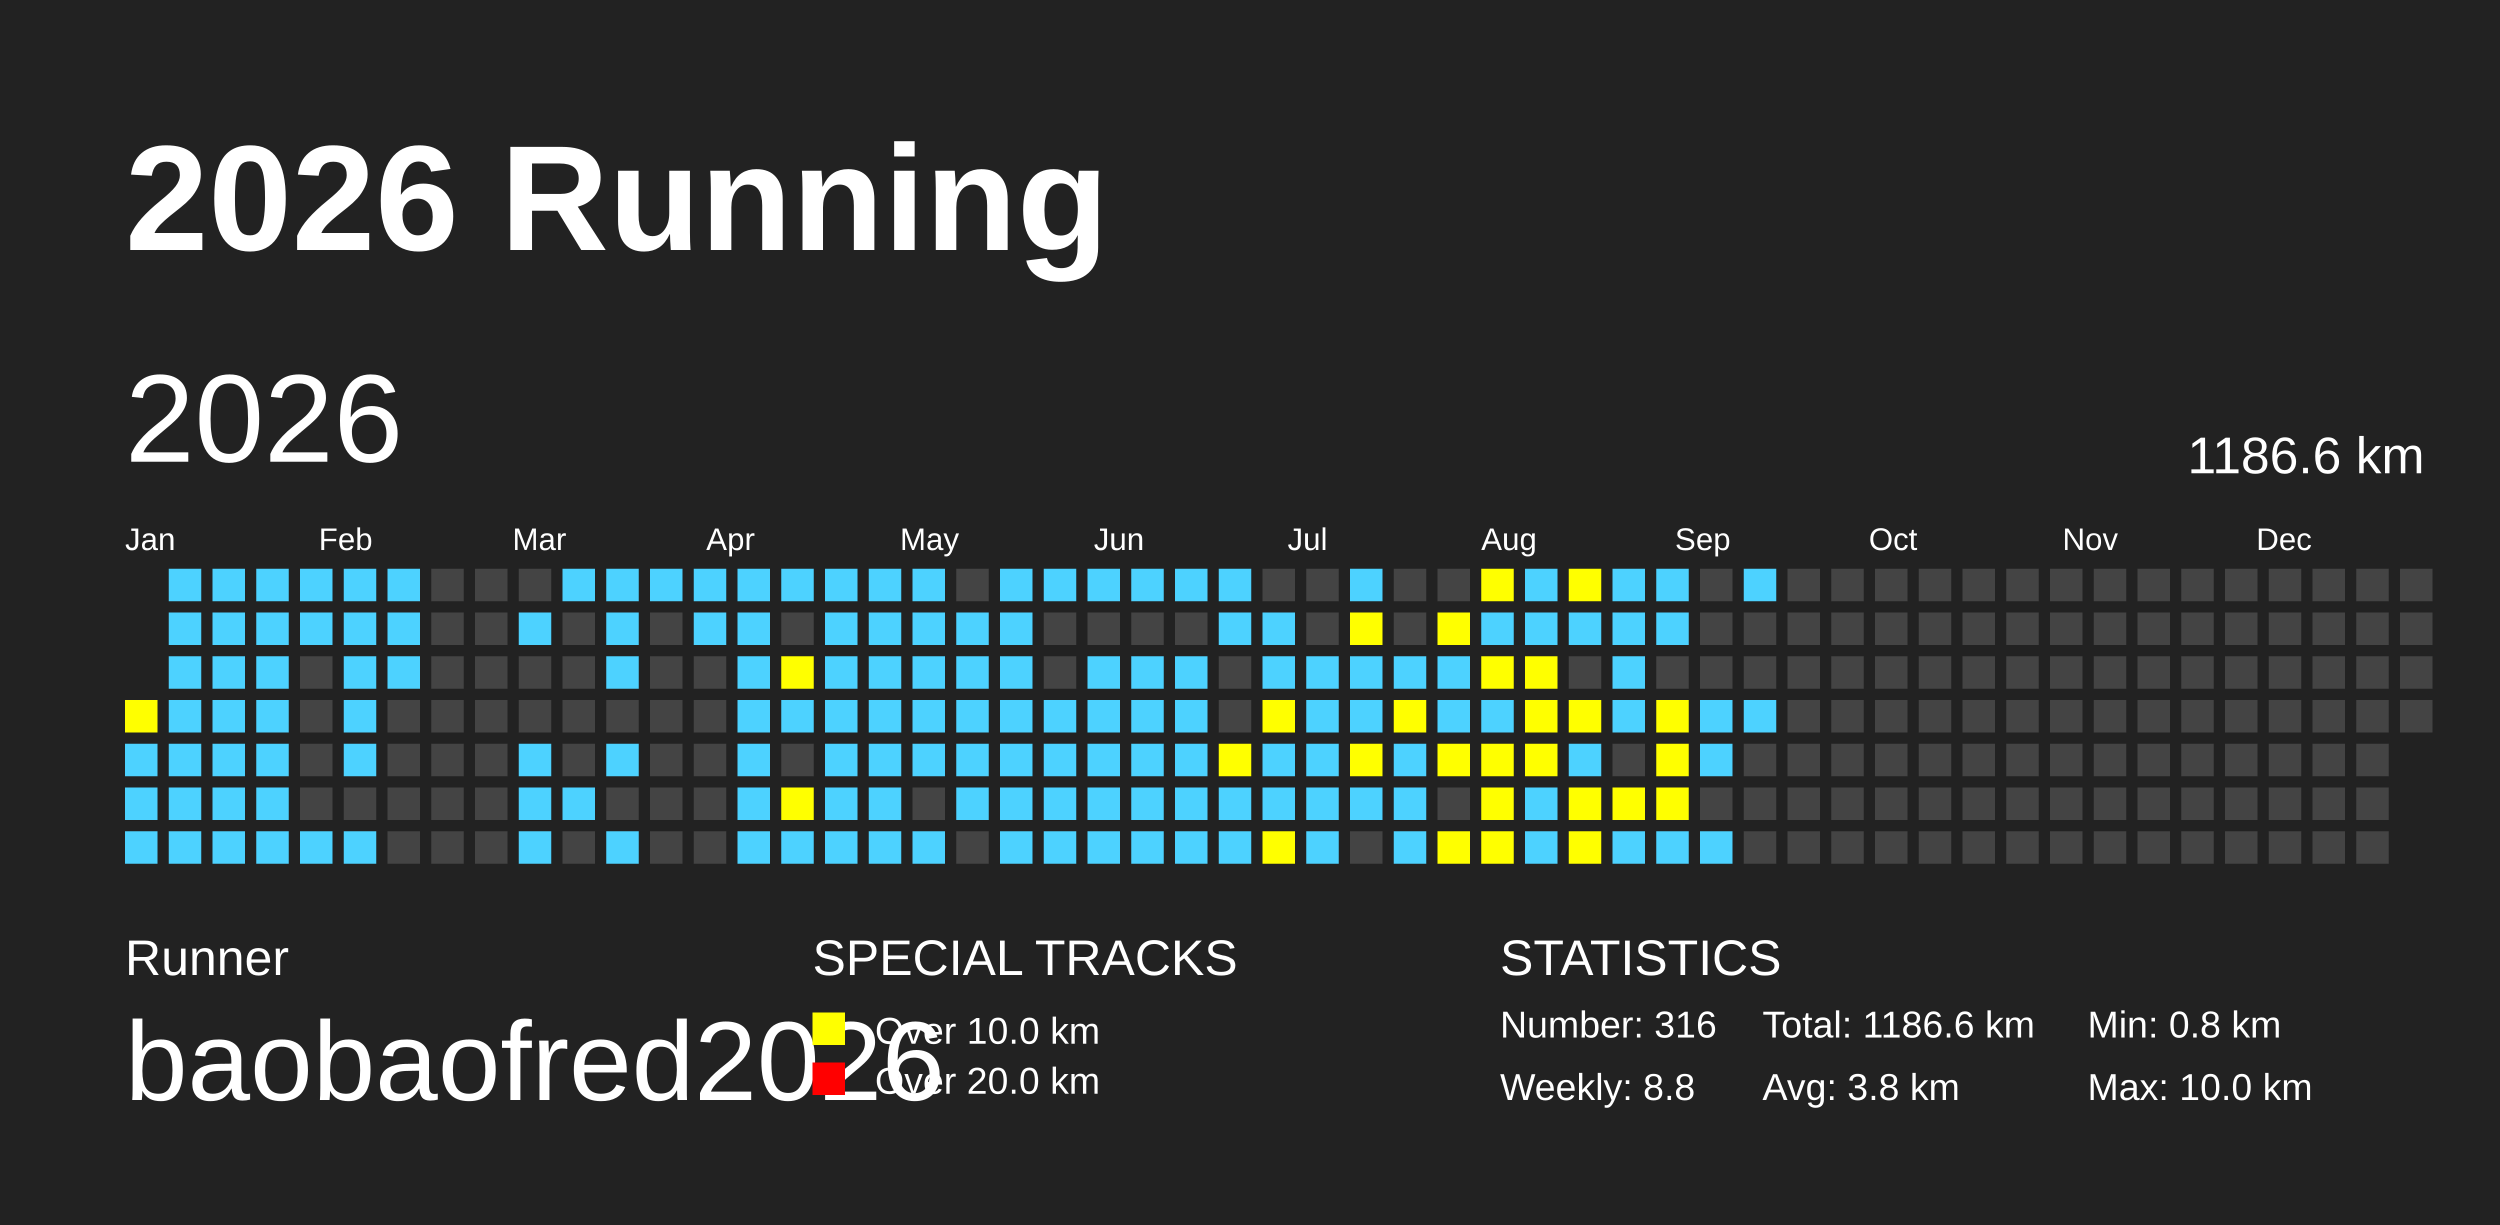
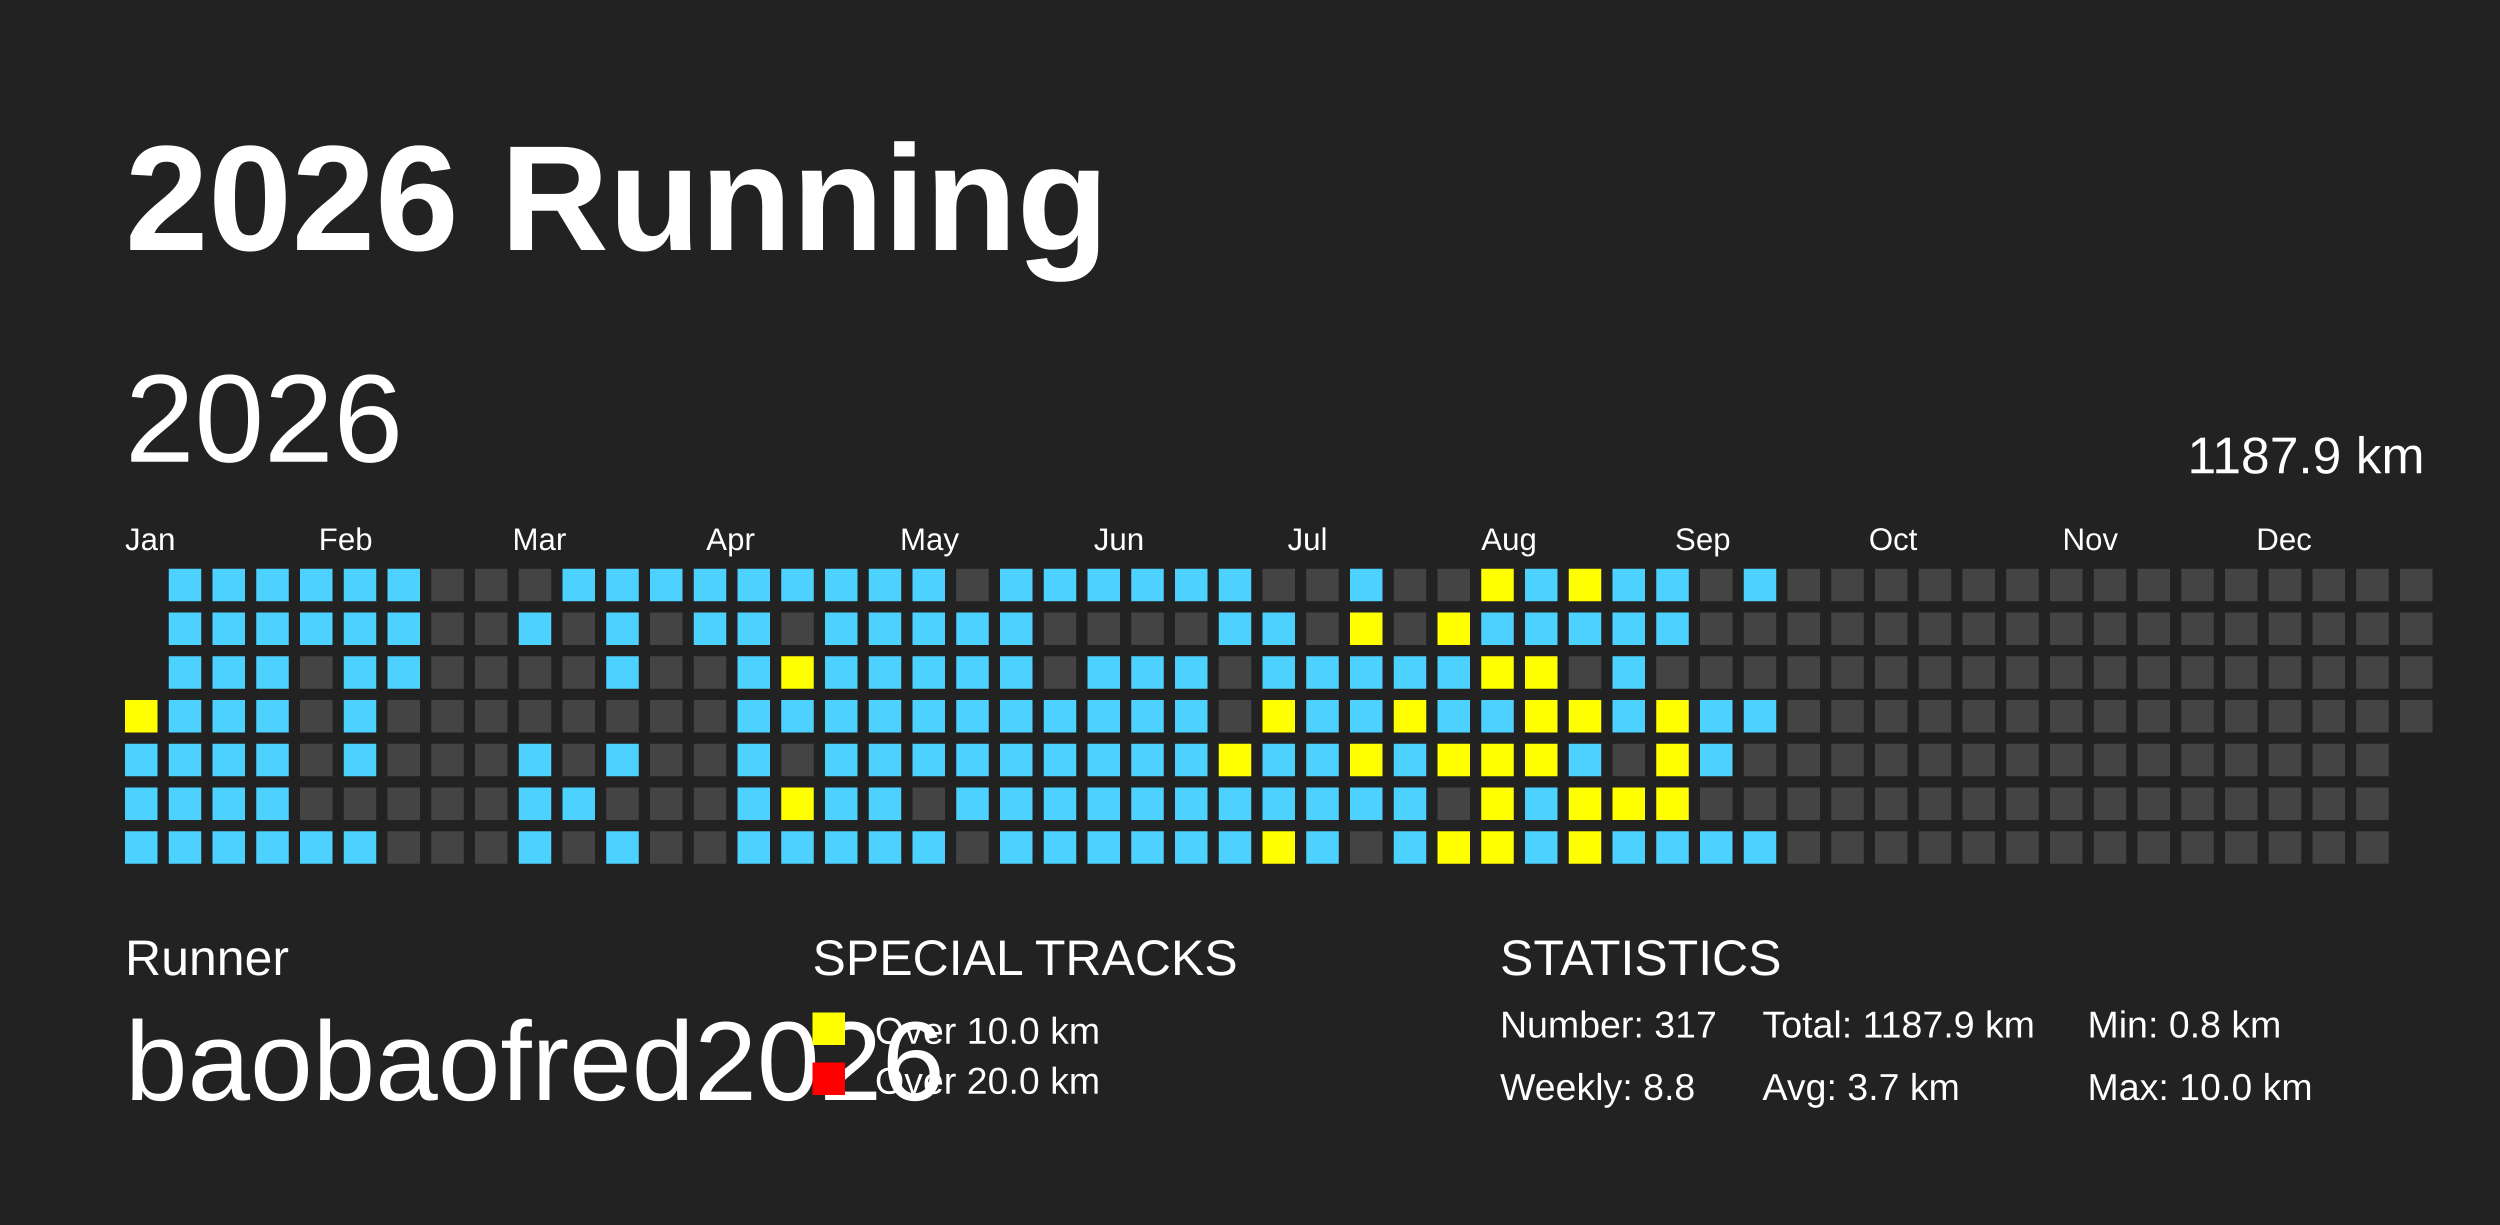
<svg xmlns="http://www.w3.org/2000/svg" baseProfile="full" height="98mm" version="1.1" viewBox="0,0,200,98" width="200mm">
  <defs />
  <rect fill="#222222" height="98" width="200" x="0" y="0" />
  <text fill="#FFFFFF" style="font-size:12px; font-family:Arial; font-weight:bold;" x="10" y="20">2026 Running</text>
  <text fill="#FFFFFF" style="font-size:4px; font-family:Arial" x="10" y="78">Runner</text>
  <text fill="#FFFFFF" style="font-size:9px; font-family:Arial" x="10" y="88">baobaofred2026</text>
  <text fill="#FFFFFF" style="font-size:4px; font-family:Arial" x="65" y="78">SPECIAL TRACKS</text>
  <rect fill="yellow" height="2.6" width="2.6" x="65" y="81" />
  <text fill="#FFFFFF" style="font-size:3px; font-family:Arial" x="70" y="83.5">Over 10.0 km</text>
  <rect fill="red" height="2.6" width="2.6" x="65" y="85" />
  <text fill="#FFFFFF" style="font-size:3px; font-family:Arial" x="70" y="87.5">Over 20.0 km</text>
  <text fill="#FFFFFF" style="font-size:4px; font-family:Arial" x="120" y="78">STATISTICS</text>
-   <text fill="#FFFFFF" style="font-size:3px; font-family:Arial" x="120" y="83">Number: 316</text>
+   <text fill="#FFFFFF" style="font-size:3px; font-family:Arial" x="120" y="83">Number: 317</text>
  <text fill="#FFFFFF" style="font-size:3px; font-family:Arial" x="120" y="88">Weekly: 8.8</text>
-   <text fill="#FFFFFF" style="font-size:3px; font-family:Arial" x="141" y="83">Total: 1186.6 km</text>
-   <text fill="#FFFFFF" style="font-size:3px; font-family:Arial" x="141" y="88">Avg: 3.8 km</text>
+   <text fill="#FFFFFF" style="font-size:3px; font-family:Arial" x="141" y="83">Total: 1187.9 km</text>
+   <text fill="#FFFFFF" style="font-size:3px; font-family:Arial" x="141" y="88">Avg: 3.7 km</text>
  <text fill="#FFFFFF" style="font-size:3px; font-family:Arial" x="167" y="83">Min: 0.8 km</text>
  <text fill="#FFFFFF" style="font-size:3px; font-family:Arial" x="167" y="88">Max: 10.0 km</text>
  <text dominant-baseline="hanging" fill="#FFFFFF" style="font-size:10.0px; font-family:Arial;" x="10" y="30">2026</text>
-   <text dominant-baseline="hanging" fill="#FFFFFF" style="font-size:4.125px; font-family:Arial;" x="175" y="35">1186.6 km</text>
+   <text dominant-baseline="hanging" fill="#FFFFFF" style="font-size:4.125px; font-family:Arial;" x="175" y="35">1187.9 km</text>
  <text fill="#FFFFFF" style="font-size:2.5px; font-family:Arial" x="10.0" y="44">Jan</text>
  <text fill="#FFFFFF" style="font-size:2.5px; font-family:Arial" x="25.5" y="44">Feb</text>
  <text fill="#FFFFFF" style="font-size:2.5px; font-family:Arial" x="41.0" y="44">Mar</text>
  <text fill="#FFFFFF" style="font-size:2.5px; font-family:Arial" x="56.5" y="44">Apr</text>
  <text fill="#FFFFFF" style="font-size:2.5px; font-family:Arial" x="72.0" y="44">May</text>
  <text fill="#FFFFFF" style="font-size:2.5px; font-family:Arial" x="87.5" y="44">Jun</text>
  <text fill="#FFFFFF" style="font-size:2.5px; font-family:Arial" x="103.0" y="44">Jul</text>
  <text fill="#FFFFFF" style="font-size:2.5px; font-family:Arial" x="118.5" y="44">Aug</text>
  <text fill="#FFFFFF" style="font-size:2.5px; font-family:Arial" x="134.0" y="44">Sep</text>
  <text fill="#FFFFFF" style="font-size:2.5px; font-family:Arial" x="149.5" y="44">Oct</text>
  <text fill="#FFFFFF" style="font-size:2.5px; font-family:Arial" x="165.0" y="44">Nov</text>
  <text fill="#FFFFFF" style="font-size:2.5px; font-family:Arial" x="180.5" y="44">Dec</text>
  <rect fill="yellow" height="2.6" width="2.6" x="10.0" y="56.0" />
  <rect fill="#4DD2FF" height="2.6" width="2.6" x="10.0" y="59.5" />
  <rect fill="#4DD2FF" height="2.6" width="2.6" x="10.0" y="63.0" />
  <rect fill="#4DD2FF" height="2.6" width="2.6" x="10.0" y="66.5" />
  <rect fill="#4DD2FF" height="2.6" width="2.6" x="13.5" y="45.5" />
  <rect fill="#4DD2FF" height="2.6" width="2.6" x="13.5" y="49.0" />
  <rect fill="#4DD2FF" height="2.6" width="2.6" x="13.5" y="52.5" />
  <rect fill="#4DD2FF" height="2.6" width="2.6" x="13.5" y="56.0" />
  <rect fill="#4DD2FF" height="2.6" width="2.6" x="13.5" y="59.5" />
  <rect fill="#4DD2FF" height="2.6" width="2.6" x="13.5" y="63.0" />
  <rect fill="#4DD2FF" height="2.6" width="2.6" x="13.5" y="66.5" />
  <rect fill="#4DD2FF" height="2.6" width="2.6" x="17.0" y="45.5" />
  <rect fill="#4DD2FF" height="2.6" width="2.6" x="17.0" y="49.0" />
  <rect fill="#4DD2FF" height="2.6" width="2.6" x="17.0" y="52.5" />
  <rect fill="#4DD2FF" height="2.6" width="2.6" x="17.0" y="56.0" />
  <rect fill="#4DD2FF" height="2.6" width="2.6" x="17.0" y="59.5" />
  <rect fill="#4DD2FF" height="2.6" width="2.6" x="17.0" y="63.0" />
  <rect fill="#4DD2FF" height="2.6" width="2.6" x="17.0" y="66.5" />
  <rect fill="#4DD2FF" height="2.6" width="2.6" x="20.5" y="45.5" />
  <rect fill="#4DD2FF" height="2.6" width="2.6" x="20.5" y="49.0" />
  <rect fill="#4DD2FF" height="2.6" width="2.6" x="20.5" y="52.5" />
  <rect fill="#4DD2FF" height="2.6" width="2.6" x="20.5" y="56.0" />
  <rect fill="#4DD2FF" height="2.6" width="2.6" x="20.5" y="59.5" />
  <rect fill="#4DD2FF" height="2.6" width="2.6" x="20.5" y="63.0" />
  <rect fill="#4DD2FF" height="2.6" width="2.6" x="20.5" y="66.5" />
  <rect fill="#4DD2FF" height="2.6" width="2.6" x="24.0" y="45.5" />
  <rect fill="#4DD2FF" height="2.6" width="2.6" x="24.0" y="49.0" />
  <rect fill="#444444" height="2.6" width="2.6" x="24.0" y="52.5" />
  <rect fill="#444444" height="2.6" width="2.6" x="24.0" y="56.0" />
  <rect fill="#444444" height="2.6" width="2.6" x="24.0" y="59.5" />
  <rect fill="#444444" height="2.6" width="2.6" x="24.0" y="63.0" />
  <rect fill="#4DD2FF" height="2.6" width="2.6" x="24.0" y="66.5" />
  <rect fill="#4DD2FF" height="2.6" width="2.6" x="27.5" y="45.5" />
  <rect fill="#4DD2FF" height="2.6" width="2.6" x="27.5" y="49.0" />
  <rect fill="#4DD2FF" height="2.6" width="2.6" x="27.5" y="52.5" />
  <rect fill="#4DD2FF" height="2.6" width="2.6" x="27.5" y="56.0" />
  <rect fill="#4DD2FF" height="2.6" width="2.6" x="27.5" y="59.5" />
  <rect fill="#444444" height="2.6" width="2.6" x="27.5" y="63.0" />
  <rect fill="#4DD2FF" height="2.6" width="2.6" x="27.5" y="66.5" />
  <rect fill="#4DD2FF" height="2.6" width="2.6" x="31.0" y="45.5" />
  <rect fill="#4DD2FF" height="2.6" width="2.6" x="31.0" y="49.0" />
  <rect fill="#4DD2FF" height="2.6" width="2.6" x="31.0" y="52.5" />
  <rect fill="#444444" height="2.6" width="2.6" x="31.0" y="56.0" />
  <rect fill="#444444" height="2.6" width="2.6" x="31.0" y="59.5" />
  <rect fill="#444444" height="2.6" width="2.6" x="31.0" y="63.0" />
  <rect fill="#444444" height="2.6" width="2.6" x="31.0" y="66.5" />
  <rect fill="#444444" height="2.6" width="2.6" x="34.5" y="45.5" />
  <rect fill="#444444" height="2.6" width="2.6" x="34.5" y="49.0" />
  <rect fill="#444444" height="2.6" width="2.6" x="34.5" y="52.5" />
  <rect fill="#444444" height="2.6" width="2.6" x="34.5" y="56.0" />
  <rect fill="#444444" height="2.6" width="2.6" x="34.5" y="59.5" />
  <rect fill="#444444" height="2.6" width="2.6" x="34.5" y="63.0" />
  <rect fill="#444444" height="2.6" width="2.6" x="34.5" y="66.5" />
  <rect fill="#444444" height="2.6" width="2.6" x="38.0" y="45.5" />
  <rect fill="#444444" height="2.6" width="2.6" x="38.0" y="49.0" />
  <rect fill="#444444" height="2.6" width="2.6" x="38.0" y="52.5" />
  <rect fill="#444444" height="2.6" width="2.6" x="38.0" y="56.0" />
  <rect fill="#444444" height="2.6" width="2.6" x="38.0" y="59.5" />
  <rect fill="#444444" height="2.6" width="2.6" x="38.0" y="63.0" />
  <rect fill="#444444" height="2.6" width="2.6" x="38.0" y="66.5" />
  <rect fill="#444444" height="2.6" width="2.6" x="41.5" y="45.5" />
  <rect fill="#4DD2FF" height="2.6" width="2.6" x="41.5" y="49.0" />
  <rect fill="#444444" height="2.6" width="2.6" x="41.5" y="52.5" />
  <rect fill="#444444" height="2.6" width="2.6" x="41.5" y="56.0" />
  <rect fill="#4DD2FF" height="2.6" width="2.6" x="41.5" y="59.5" />
  <rect fill="#4DD2FF" height="2.6" width="2.6" x="41.5" y="63.0" />
  <rect fill="#4DD2FF" height="2.6" width="2.6" x="41.5" y="66.5" />
  <rect fill="#4DD2FF" height="2.6" width="2.6" x="45.0" y="45.5" />
  <rect fill="#444444" height="2.6" width="2.6" x="45.0" y="49.0" />
  <rect fill="#444444" height="2.6" width="2.6" x="45.0" y="52.5" />
  <rect fill="#444444" height="2.6" width="2.6" x="45.0" y="56.0" />
  <rect fill="#444444" height="2.6" width="2.6" x="45.0" y="59.5" />
  <rect fill="#4DD2FF" height="2.6" width="2.6" x="45.0" y="63.0" />
  <rect fill="#444444" height="2.6" width="2.6" x="45.0" y="66.5" />
  <rect fill="#4DD2FF" height="2.6" width="2.6" x="48.5" y="45.5" />
  <rect fill="#4DD2FF" height="2.6" width="2.6" x="48.5" y="49.0" />
  <rect fill="#4DD2FF" height="2.6" width="2.6" x="48.5" y="52.5" />
  <rect fill="#444444" height="2.6" width="2.6" x="48.5" y="56.0" />
  <rect fill="#4DD2FF" height="2.6" width="2.6" x="48.5" y="59.5" />
  <rect fill="#444444" height="2.6" width="2.6" x="48.5" y="63.0" />
  <rect fill="#4DD2FF" height="2.6" width="2.6" x="48.5" y="66.5" />
  <rect fill="#4DD2FF" height="2.6" width="2.6" x="52.0" y="45.5" />
  <rect fill="#444444" height="2.6" width="2.6" x="52.0" y="49.0" />
  <rect fill="#444444" height="2.6" width="2.6" x="52.0" y="52.5" />
  <rect fill="#444444" height="2.6" width="2.6" x="52.0" y="56.0" />
  <rect fill="#444444" height="2.6" width="2.6" x="52.0" y="59.5" />
  <rect fill="#444444" height="2.6" width="2.6" x="52.0" y="63.0" />
  <rect fill="#444444" height="2.6" width="2.6" x="52.0" y="66.5" />
  <rect fill="#4DD2FF" height="2.6" width="2.6" x="55.5" y="45.5" />
  <rect fill="#4DD2FF" height="2.6" width="2.6" x="55.5" y="49.0" />
  <rect fill="#444444" height="2.6" width="2.6" x="55.5" y="52.5" />
  <rect fill="#444444" height="2.6" width="2.6" x="55.5" y="56.0" />
  <rect fill="#444444" height="2.6" width="2.6" x="55.5" y="59.5" />
  <rect fill="#444444" height="2.6" width="2.6" x="55.5" y="63.0" />
  <rect fill="#444444" height="2.6" width="2.6" x="55.5" y="66.5" />
  <rect fill="#4DD2FF" height="2.6" width="2.6" x="59.0" y="45.5" />
  <rect fill="#4DD2FF" height="2.6" width="2.6" x="59.0" y="49.0" />
  <rect fill="#4DD2FF" height="2.6" width="2.6" x="59.0" y="52.5" />
  <rect fill="#4DD2FF" height="2.6" width="2.6" x="59.0" y="56.0" />
  <rect fill="#4DD2FF" height="2.6" width="2.6" x="59.0" y="59.5" />
  <rect fill="#4DD2FF" height="2.6" width="2.6" x="59.0" y="63.0" />
  <rect fill="#4DD2FF" height="2.6" width="2.6" x="59.0" y="66.5" />
  <rect fill="#4DD2FF" height="2.6" width="2.6" x="62.5" y="45.5" />
  <rect fill="#444444" height="2.6" width="2.6" x="62.5" y="49.0" />
  <rect fill="yellow" height="2.6" width="2.6" x="62.5" y="52.5" />
  <rect fill="#4DD2FF" height="2.6" width="2.6" x="62.5" y="56.0" />
  <rect fill="#444444" height="2.6" width="2.6" x="62.5" y="59.5" />
  <rect fill="yellow" height="2.6" width="2.6" x="62.5" y="63.0" />
  <rect fill="#4DD2FF" height="2.6" width="2.6" x="62.5" y="66.5" />
  <rect fill="#4DD2FF" height="2.6" width="2.6" x="66.0" y="45.5" />
  <rect fill="#4DD2FF" height="2.6" width="2.6" x="66.0" y="49.0" />
  <rect fill="#4DD2FF" height="2.6" width="2.6" x="66.0" y="52.5" />
  <rect fill="#4DD2FF" height="2.6" width="2.6" x="66.0" y="56.0" />
  <rect fill="#4DD2FF" height="2.6" width="2.6" x="66.0" y="59.5" />
  <rect fill="#4DD2FF" height="2.6" width="2.6" x="66.0" y="63.0" />
  <rect fill="#4DD2FF" height="2.6" width="2.6" x="66.0" y="66.5" />
  <rect fill="#4DD2FF" height="2.6" width="2.6" x="69.5" y="45.5" />
  <rect fill="#4DD2FF" height="2.6" width="2.6" x="69.5" y="49.0" />
  <rect fill="#4DD2FF" height="2.6" width="2.6" x="69.5" y="52.5" />
  <rect fill="#4DD2FF" height="2.6" width="2.6" x="69.5" y="56.0" />
  <rect fill="#4DD2FF" height="2.6" width="2.6" x="69.5" y="59.5" />
  <rect fill="#4DD2FF" height="2.6" width="2.6" x="69.5" y="63.0" />
  <rect fill="#4DD2FF" height="2.6" width="2.6" x="69.5" y="66.5" />
  <rect fill="#4DD2FF" height="2.6" width="2.6" x="73.0" y="45.5" />
  <rect fill="#4DD2FF" height="2.6" width="2.6" x="73.0" y="49.0" />
  <rect fill="#4DD2FF" height="2.6" width="2.6" x="73.0" y="52.5" />
  <rect fill="#4DD2FF" height="2.6" width="2.6" x="73.0" y="56.0" />
  <rect fill="#4DD2FF" height="2.6" width="2.6" x="73.0" y="59.5" />
  <rect fill="#444444" height="2.6" width="2.6" x="73.0" y="63.0" />
  <rect fill="#4DD2FF" height="2.6" width="2.6" x="73.0" y="66.5" />
  <rect fill="#444444" height="2.6" width="2.6" x="76.5" y="45.5" />
  <rect fill="#4DD2FF" height="2.6" width="2.6" x="76.5" y="49.0" />
  <rect fill="#4DD2FF" height="2.6" width="2.6" x="76.5" y="52.5" />
  <rect fill="#4DD2FF" height="2.6" width="2.6" x="76.5" y="56.0" />
  <rect fill="#4DD2FF" height="2.6" width="2.6" x="76.5" y="59.5" />
  <rect fill="#4DD2FF" height="2.6" width="2.6" x="76.5" y="63.0" />
  <rect fill="#444444" height="2.6" width="2.6" x="76.5" y="66.5" />
  <rect fill="#4DD2FF" height="2.6" width="2.6" x="80.0" y="45.5" />
  <rect fill="#4DD2FF" height="2.6" width="2.6" x="80.0" y="49.0" />
  <rect fill="#4DD2FF" height="2.6" width="2.6" x="80.0" y="52.5" />
  <rect fill="#4DD2FF" height="2.6" width="2.6" x="80.0" y="56.0" />
  <rect fill="#4DD2FF" height="2.6" width="2.6" x="80.0" y="59.5" />
  <rect fill="#4DD2FF" height="2.6" width="2.6" x="80.0" y="63.0" />
  <rect fill="#4DD2FF" height="2.6" width="2.6" x="80.0" y="66.5" />
  <rect fill="#4DD2FF" height="2.6" width="2.6" x="83.5" y="45.5" />
  <rect fill="#444444" height="2.6" width="2.6" x="83.5" y="49.0" />
  <rect fill="#444444" height="2.6" width="2.6" x="83.5" y="52.5" />
  <rect fill="#4DD2FF" height="2.6" width="2.6" x="83.5" y="56.0" />
  <rect fill="#4DD2FF" height="2.6" width="2.6" x="83.5" y="59.5" />
  <rect fill="#4DD2FF" height="2.6" width="2.6" x="83.5" y="63.0" />
  <rect fill="#4DD2FF" height="2.6" width="2.6" x="83.5" y="66.5" />
  <rect fill="#4DD2FF" height="2.6" width="2.6" x="87.0" y="45.5" />
  <rect fill="#444444" height="2.6" width="2.6" x="87.0" y="49.0" />
  <rect fill="#4DD2FF" height="2.6" width="2.6" x="87.0" y="52.5" />
  <rect fill="#4DD2FF" height="2.6" width="2.6" x="87.0" y="56.0" />
  <rect fill="#4DD2FF" height="2.6" width="2.6" x="87.0" y="59.5" />
  <rect fill="#4DD2FF" height="2.6" width="2.6" x="87.0" y="63.0" />
  <rect fill="#4DD2FF" height="2.6" width="2.6" x="87.0" y="66.5" />
  <rect fill="#4DD2FF" height="2.6" width="2.6" x="90.5" y="45.5" />
  <rect fill="#444444" height="2.6" width="2.6" x="90.5" y="49.0" />
  <rect fill="#4DD2FF" height="2.6" width="2.6" x="90.5" y="52.5" />
  <rect fill="#4DD2FF" height="2.6" width="2.6" x="90.5" y="56.0" />
  <rect fill="#4DD2FF" height="2.6" width="2.6" x="90.5" y="59.5" />
  <rect fill="#4DD2FF" height="2.6" width="2.6" x="90.5" y="63.0" />
  <rect fill="#4DD2FF" height="2.6" width="2.6" x="90.5" y="66.5" />
  <rect fill="#4DD2FF" height="2.6" width="2.6" x="94.0" y="45.5" />
  <rect fill="#444444" height="2.6" width="2.6" x="94.0" y="49.0" />
  <rect fill="#4DD2FF" height="2.6" width="2.6" x="94.0" y="52.5" />
  <rect fill="#4DD2FF" height="2.6" width="2.6" x="94.0" y="56.0" />
  <rect fill="#4DD2FF" height="2.6" width="2.6" x="94.0" y="59.5" />
  <rect fill="#4DD2FF" height="2.6" width="2.6" x="94.0" y="63.0" />
  <rect fill="#4DD2FF" height="2.6" width="2.6" x="94.0" y="66.5" />
  <rect fill="#4DD2FF" height="2.6" width="2.6" x="97.5" y="45.5" />
  <rect fill="#4DD2FF" height="2.6" width="2.6" x="97.5" y="49.0" />
  <rect fill="#444444" height="2.6" width="2.6" x="97.5" y="52.5" />
  <rect fill="#444444" height="2.6" width="2.6" x="97.5" y="56.0" />
  <rect fill="yellow" height="2.6" width="2.6" x="97.5" y="59.5" />
  <rect fill="#4DD2FF" height="2.6" width="2.6" x="97.5" y="63.0" />
  <rect fill="#4DD2FF" height="2.6" width="2.6" x="97.5" y="66.5" />
  <rect fill="#444444" height="2.6" width="2.6" x="101.0" y="45.5" />
  <rect fill="#4DD2FF" height="2.6" width="2.6" x="101.0" y="49.0" />
  <rect fill="#4DD2FF" height="2.6" width="2.6" x="101.0" y="52.5" />
  <rect fill="yellow" height="2.6" width="2.6" x="101.0" y="56.0" />
  <rect fill="#4DD2FF" height="2.6" width="2.6" x="101.0" y="59.5" />
  <rect fill="#4DD2FF" height="2.6" width="2.6" x="101.0" y="63.0" />
  <rect fill="yellow" height="2.6" width="2.6" x="101.0" y="66.5" />
  <rect fill="#444444" height="2.6" width="2.6" x="104.5" y="45.5" />
  <rect fill="#444444" height="2.6" width="2.6" x="104.5" y="49.0" />
  <rect fill="#4DD2FF" height="2.6" width="2.6" x="104.5" y="52.5" />
  <rect fill="#4DD2FF" height="2.6" width="2.6" x="104.5" y="56.0" />
  <rect fill="#4DD2FF" height="2.6" width="2.6" x="104.5" y="59.5" />
  <rect fill="#4DD2FF" height="2.6" width="2.6" x="104.5" y="63.0" />
  <rect fill="#4DD2FF" height="2.6" width="2.6" x="104.5" y="66.5" />
  <rect fill="#4DD2FF" height="2.6" width="2.6" x="108.0" y="45.5" />
  <rect fill="yellow" height="2.6" width="2.6" x="108.0" y="49.0" />
  <rect fill="#4DD2FF" height="2.6" width="2.6" x="108.0" y="52.5" />
  <rect fill="#4DD2FF" height="2.6" width="2.6" x="108.0" y="56.0" />
  <rect fill="yellow" height="2.6" width="2.6" x="108.0" y="59.5" />
  <rect fill="#4DD2FF" height="2.6" width="2.6" x="108.0" y="63.0" />
  <rect fill="#444444" height="2.6" width="2.6" x="108.0" y="66.5" />
  <rect fill="#444444" height="2.6" width="2.6" x="111.5" y="45.5" />
  <rect fill="#444444" height="2.6" width="2.6" x="111.5" y="49.0" />
  <rect fill="#4DD2FF" height="2.6" width="2.6" x="111.5" y="52.5" />
  <rect fill="yellow" height="2.6" width="2.6" x="111.5" y="56.0" />
  <rect fill="#4DD2FF" height="2.6" width="2.6" x="111.5" y="59.5" />
  <rect fill="#4DD2FF" height="2.6" width="2.6" x="111.5" y="63.0" />
  <rect fill="#4DD2FF" height="2.6" width="2.6" x="111.5" y="66.5" />
  <rect fill="#444444" height="2.6" width="2.6" x="115.0" y="45.5" />
  <rect fill="yellow" height="2.6" width="2.6" x="115.0" y="49.0" />
  <rect fill="#4DD2FF" height="2.6" width="2.6" x="115.0" y="52.5" />
  <rect fill="#4DD2FF" height="2.6" width="2.6" x="115.0" y="56.0" />
  <rect fill="yellow" height="2.6" width="2.6" x="115.0" y="59.5" />
  <rect fill="#444444" height="2.6" width="2.6" x="115.0" y="63.0" />
  <rect fill="yellow" height="2.6" width="2.6" x="115.0" y="66.5" />
  <rect fill="yellow" height="2.6" width="2.6" x="118.5" y="45.5" />
  <rect fill="#4DD2FF" height="2.6" width="2.6" x="118.5" y="49.0" />
  <rect fill="yellow" height="2.6" width="2.6" x="118.5" y="52.5" />
  <rect fill="#4DD2FF" height="2.6" width="2.6" x="118.5" y="56.0" />
  <rect fill="yellow" height="2.6" width="2.6" x="118.5" y="59.5" />
  <rect fill="yellow" height="2.6" width="2.6" x="118.5" y="63.0" />
  <rect fill="yellow" height="2.6" width="2.6" x="118.5" y="66.5" />
  <rect fill="#4DD2FF" height="2.6" width="2.6" x="122.0" y="45.5" />
  <rect fill="#4DD2FF" height="2.6" width="2.6" x="122.0" y="49.0" />
  <rect fill="yellow" height="2.6" width="2.6" x="122.0" y="52.5" />
  <rect fill="yellow" height="2.6" width="2.6" x="122.0" y="56.0" />
  <rect fill="yellow" height="2.6" width="2.6" x="122.0" y="59.5" />
  <rect fill="#4DD2FF" height="2.6" width="2.6" x="122.0" y="63.0" />
  <rect fill="#4DD2FF" height="2.6" width="2.6" x="122.0" y="66.5" />
  <rect fill="yellow" height="2.6" width="2.6" x="125.5" y="45.5" />
  <rect fill="#4DD2FF" height="2.6" width="2.6" x="125.5" y="49.0" />
  <rect fill="#444444" height="2.6" width="2.6" x="125.5" y="52.5" />
  <rect fill="yellow" height="2.6" width="2.6" x="125.5" y="56.0" />
  <rect fill="#4DD2FF" height="2.6" width="2.6" x="125.5" y="59.5" />
  <rect fill="yellow" height="2.6" width="2.6" x="125.5" y="63.0" />
  <rect fill="yellow" height="2.6" width="2.6" x="125.5" y="66.5" />
  <rect fill="#4DD2FF" height="2.6" width="2.6" x="129.0" y="45.5" />
  <rect fill="#4DD2FF" height="2.6" width="2.6" x="129.0" y="49.0" />
  <rect fill="#4DD2FF" height="2.6" width="2.6" x="129.0" y="52.5" />
  <rect fill="#4DD2FF" height="2.6" width="2.6" x="129.0" y="56.0" />
  <rect fill="#444444" height="2.6" width="2.6" x="129.0" y="59.5" />
  <rect fill="yellow" height="2.6" width="2.6" x="129.0" y="63.0" />
  <rect fill="#4DD2FF" height="2.6" width="2.6" x="129.0" y="66.5" />
  <rect fill="#4DD2FF" height="2.6" width="2.6" x="132.5" y="45.5" />
  <rect fill="#4DD2FF" height="2.6" width="2.6" x="132.5" y="49.0" />
  <rect fill="#444444" height="2.6" width="2.6" x="132.5" y="52.5" />
  <rect fill="yellow" height="2.6" width="2.6" x="132.5" y="56.0" />
  <rect fill="yellow" height="2.6" width="2.6" x="132.5" y="59.5" />
  <rect fill="yellow" height="2.6" width="2.6" x="132.5" y="63.0" />
  <rect fill="#4DD2FF" height="2.6" width="2.6" x="132.5" y="66.5" />
  <rect fill="#444444" height="2.6" width="2.6" x="136.0" y="45.5" />
  <rect fill="#444444" height="2.6" width="2.6" x="136.0" y="49.0" />
  <rect fill="#444444" height="2.6" width="2.6" x="136.0" y="52.5" />
  <rect fill="#4DD2FF" height="2.6" width="2.6" x="136.0" y="56.0" />
  <rect fill="#4DD2FF" height="2.6" width="2.6" x="136.0" y="59.5" />
  <rect fill="#444444" height="2.6" width="2.6" x="136.0" y="63.0" />
  <rect fill="#4DD2FF" height="2.6" width="2.6" x="136.0" y="66.5" />
  <rect fill="#4DD2FF" height="2.6" width="2.6" x="139.5" y="45.5" />
  <rect fill="#444444" height="2.6" width="2.6" x="139.5" y="49.0" />
  <rect fill="#444444" height="2.6" width="2.6" x="139.5" y="52.5" />
  <rect fill="#4DD2FF" height="2.6" width="2.6" x="139.5" y="56.0" />
  <rect fill="#444444" height="2.6" width="2.6" x="139.5" y="59.5" />
  <rect fill="#444444" height="2.6" width="2.6" x="139.5" y="63.0" />
-   <rect fill="#444444" height="2.6" width="2.6" x="139.5" y="66.5" />
+   <rect fill="#4DD2FF" height="2.6" width="2.6" x="139.5" y="66.5" />
  <rect fill="#444444" height="2.6" width="2.6" x="143.0" y="45.5" />
  <rect fill="#444444" height="2.6" width="2.6" x="143.0" y="49.0" />
  <rect fill="#444444" height="2.6" width="2.6" x="143.0" y="52.5" />
  <rect fill="#444444" height="2.6" width="2.6" x="143.0" y="56.0" />
  <rect fill="#444444" height="2.6" width="2.6" x="143.0" y="59.5" />
  <rect fill="#444444" height="2.6" width="2.6" x="143.0" y="63.0" />
  <rect fill="#444444" height="2.6" width="2.6" x="143.0" y="66.5" />
  <rect fill="#444444" height="2.6" width="2.6" x="146.5" y="45.5" />
  <rect fill="#444444" height="2.6" width="2.6" x="146.5" y="49.0" />
  <rect fill="#444444" height="2.6" width="2.6" x="146.5" y="52.5" />
  <rect fill="#444444" height="2.6" width="2.6" x="146.5" y="56.0" />
  <rect fill="#444444" height="2.6" width="2.6" x="146.5" y="59.5" />
  <rect fill="#444444" height="2.6" width="2.6" x="146.5" y="63.0" />
  <rect fill="#444444" height="2.6" width="2.6" x="146.5" y="66.5" />
  <rect fill="#444444" height="2.6" width="2.6" x="150.0" y="45.5" />
  <rect fill="#444444" height="2.6" width="2.6" x="150.0" y="49.0" />
  <rect fill="#444444" height="2.6" width="2.6" x="150.0" y="52.5" />
  <rect fill="#444444" height="2.6" width="2.6" x="150.0" y="56.0" />
  <rect fill="#444444" height="2.6" width="2.6" x="150.0" y="59.5" />
  <rect fill="#444444" height="2.6" width="2.6" x="150.0" y="63.0" />
  <rect fill="#444444" height="2.6" width="2.6" x="150.0" y="66.5" />
  <rect fill="#444444" height="2.6" width="2.6" x="153.5" y="45.5" />
  <rect fill="#444444" height="2.6" width="2.6" x="153.5" y="49.0" />
  <rect fill="#444444" height="2.6" width="2.6" x="153.5" y="52.5" />
  <rect fill="#444444" height="2.6" width="2.6" x="153.5" y="56.0" />
  <rect fill="#444444" height="2.6" width="2.6" x="153.5" y="59.5" />
  <rect fill="#444444" height="2.6" width="2.6" x="153.5" y="63.0" />
  <rect fill="#444444" height="2.6" width="2.6" x="153.5" y="66.5" />
  <rect fill="#444444" height="2.6" width="2.6" x="157.0" y="45.5" />
  <rect fill="#444444" height="2.6" width="2.6" x="157.0" y="49.0" />
  <rect fill="#444444" height="2.6" width="2.6" x="157.0" y="52.5" />
  <rect fill="#444444" height="2.6" width="2.6" x="157.0" y="56.0" />
  <rect fill="#444444" height="2.6" width="2.6" x="157.0" y="59.5" />
  <rect fill="#444444" height="2.6" width="2.6" x="157.0" y="63.0" />
  <rect fill="#444444" height="2.6" width="2.6" x="157.0" y="66.5" />
  <rect fill="#444444" height="2.6" width="2.6" x="160.5" y="45.5" />
  <rect fill="#444444" height="2.6" width="2.6" x="160.5" y="49.0" />
  <rect fill="#444444" height="2.6" width="2.6" x="160.5" y="52.5" />
  <rect fill="#444444" height="2.6" width="2.6" x="160.5" y="56.0" />
  <rect fill="#444444" height="2.6" width="2.6" x="160.5" y="59.5" />
  <rect fill="#444444" height="2.6" width="2.6" x="160.5" y="63.0" />
  <rect fill="#444444" height="2.6" width="2.6" x="160.5" y="66.5" />
  <rect fill="#444444" height="2.6" width="2.6" x="164.0" y="45.5" />
  <rect fill="#444444" height="2.6" width="2.6" x="164.0" y="49.0" />
  <rect fill="#444444" height="2.6" width="2.6" x="164.0" y="52.5" />
  <rect fill="#444444" height="2.6" width="2.6" x="164.0" y="56.0" />
  <rect fill="#444444" height="2.6" width="2.6" x="164.0" y="59.5" />
  <rect fill="#444444" height="2.6" width="2.6" x="164.0" y="63.0" />
  <rect fill="#444444" height="2.6" width="2.6" x="164.0" y="66.5" />
  <rect fill="#444444" height="2.6" width="2.6" x="167.5" y="45.5" />
  <rect fill="#444444" height="2.6" width="2.6" x="167.5" y="49.0" />
  <rect fill="#444444" height="2.6" width="2.6" x="167.5" y="52.5" />
  <rect fill="#444444" height="2.6" width="2.6" x="167.5" y="56.0" />
  <rect fill="#444444" height="2.6" width="2.6" x="167.5" y="59.5" />
  <rect fill="#444444" height="2.6" width="2.6" x="167.5" y="63.0" />
  <rect fill="#444444" height="2.6" width="2.6" x="167.5" y="66.5" />
  <rect fill="#444444" height="2.6" width="2.6" x="171.0" y="45.5" />
  <rect fill="#444444" height="2.6" width="2.6" x="171.0" y="49.0" />
  <rect fill="#444444" height="2.6" width="2.6" x="171.0" y="52.5" />
  <rect fill="#444444" height="2.6" width="2.6" x="171.0" y="56.0" />
  <rect fill="#444444" height="2.6" width="2.6" x="171.0" y="59.5" />
  <rect fill="#444444" height="2.6" width="2.6" x="171.0" y="63.0" />
  <rect fill="#444444" height="2.6" width="2.6" x="171.0" y="66.5" />
  <rect fill="#444444" height="2.6" width="2.6" x="174.5" y="45.5" />
  <rect fill="#444444" height="2.6" width="2.6" x="174.5" y="49.0" />
  <rect fill="#444444" height="2.6" width="2.6" x="174.5" y="52.5" />
  <rect fill="#444444" height="2.6" width="2.6" x="174.5" y="56.0" />
  <rect fill="#444444" height="2.6" width="2.6" x="174.5" y="59.5" />
  <rect fill="#444444" height="2.6" width="2.6" x="174.5" y="63.0" />
  <rect fill="#444444" height="2.6" width="2.6" x="174.5" y="66.5" />
  <rect fill="#444444" height="2.6" width="2.6" x="178.0" y="45.5" />
  <rect fill="#444444" height="2.6" width="2.6" x="178.0" y="49.0" />
  <rect fill="#444444" height="2.6" width="2.6" x="178.0" y="52.5" />
  <rect fill="#444444" height="2.6" width="2.6" x="178.0" y="56.0" />
  <rect fill="#444444" height="2.6" width="2.6" x="178.0" y="59.5" />
  <rect fill="#444444" height="2.6" width="2.6" x="178.0" y="63.0" />
  <rect fill="#444444" height="2.6" width="2.6" x="178.0" y="66.5" />
  <rect fill="#444444" height="2.6" width="2.6" x="181.5" y="45.5" />
  <rect fill="#444444" height="2.6" width="2.6" x="181.5" y="49.0" />
  <rect fill="#444444" height="2.6" width="2.6" x="181.5" y="52.5" />
  <rect fill="#444444" height="2.6" width="2.6" x="181.5" y="56.0" />
  <rect fill="#444444" height="2.6" width="2.6" x="181.5" y="59.5" />
  <rect fill="#444444" height="2.6" width="2.6" x="181.5" y="63.0" />
  <rect fill="#444444" height="2.6" width="2.6" x="181.5" y="66.5" />
  <rect fill="#444444" height="2.6" width="2.6" x="185.0" y="45.5" />
  <rect fill="#444444" height="2.6" width="2.6" x="185.0" y="49.0" />
  <rect fill="#444444" height="2.6" width="2.6" x="185.0" y="52.5" />
  <rect fill="#444444" height="2.6" width="2.6" x="185.0" y="56.0" />
  <rect fill="#444444" height="2.6" width="2.6" x="185.0" y="59.5" />
  <rect fill="#444444" height="2.6" width="2.6" x="185.0" y="63.0" />
  <rect fill="#444444" height="2.6" width="2.6" x="185.0" y="66.5" />
  <rect fill="#444444" height="2.6" width="2.6" x="188.5" y="45.5" />
  <rect fill="#444444" height="2.6" width="2.6" x="188.5" y="49.0" />
  <rect fill="#444444" height="2.6" width="2.6" x="188.5" y="52.5" />
  <rect fill="#444444" height="2.6" width="2.6" x="188.5" y="56.0" />
  <rect fill="#444444" height="2.6" width="2.6" x="188.5" y="59.5" />
  <rect fill="#444444" height="2.6" width="2.6" x="188.5" y="63.0" />
  <rect fill="#444444" height="2.6" width="2.6" x="188.5" y="66.5" />
  <rect fill="#444444" height="2.6" width="2.6" x="192.0" y="45.5" />
  <rect fill="#444444" height="2.6" width="2.6" x="192.0" y="49.0" />
  <rect fill="#444444" height="2.6" width="2.6" x="192.0" y="52.5" />
  <rect fill="#444444" height="2.6" width="2.6" x="192.0" y="56.0" />
</svg>
